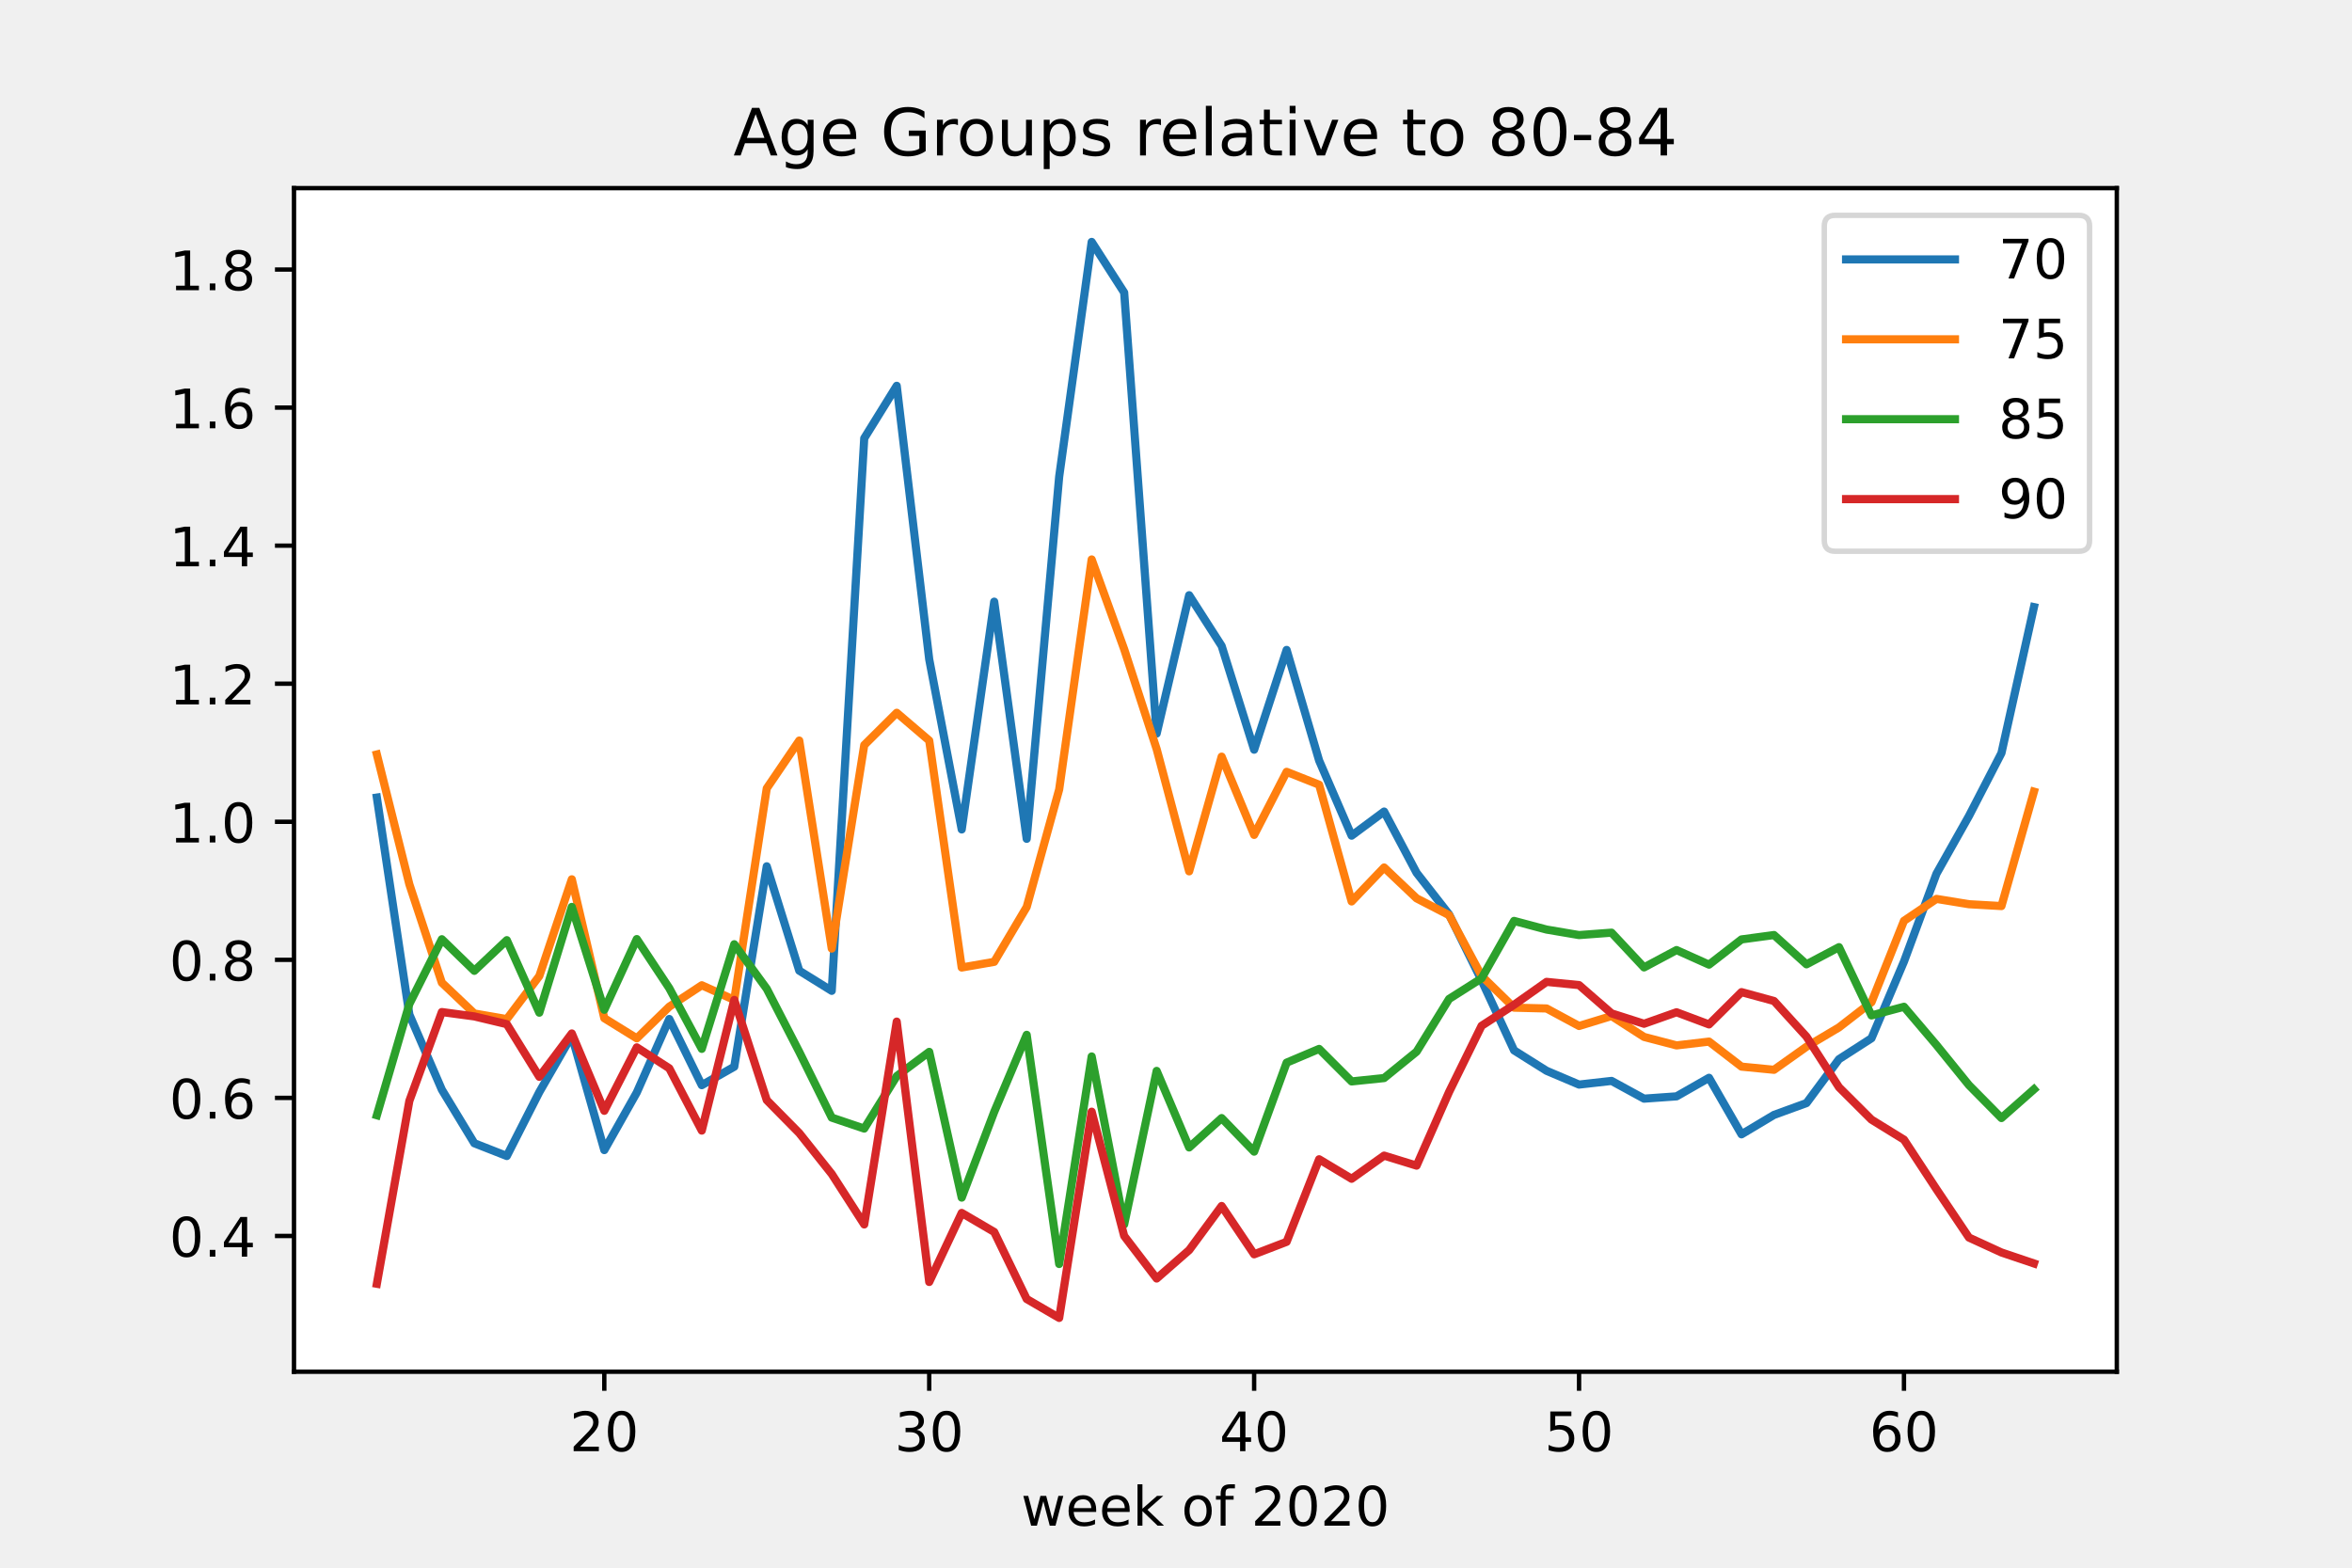
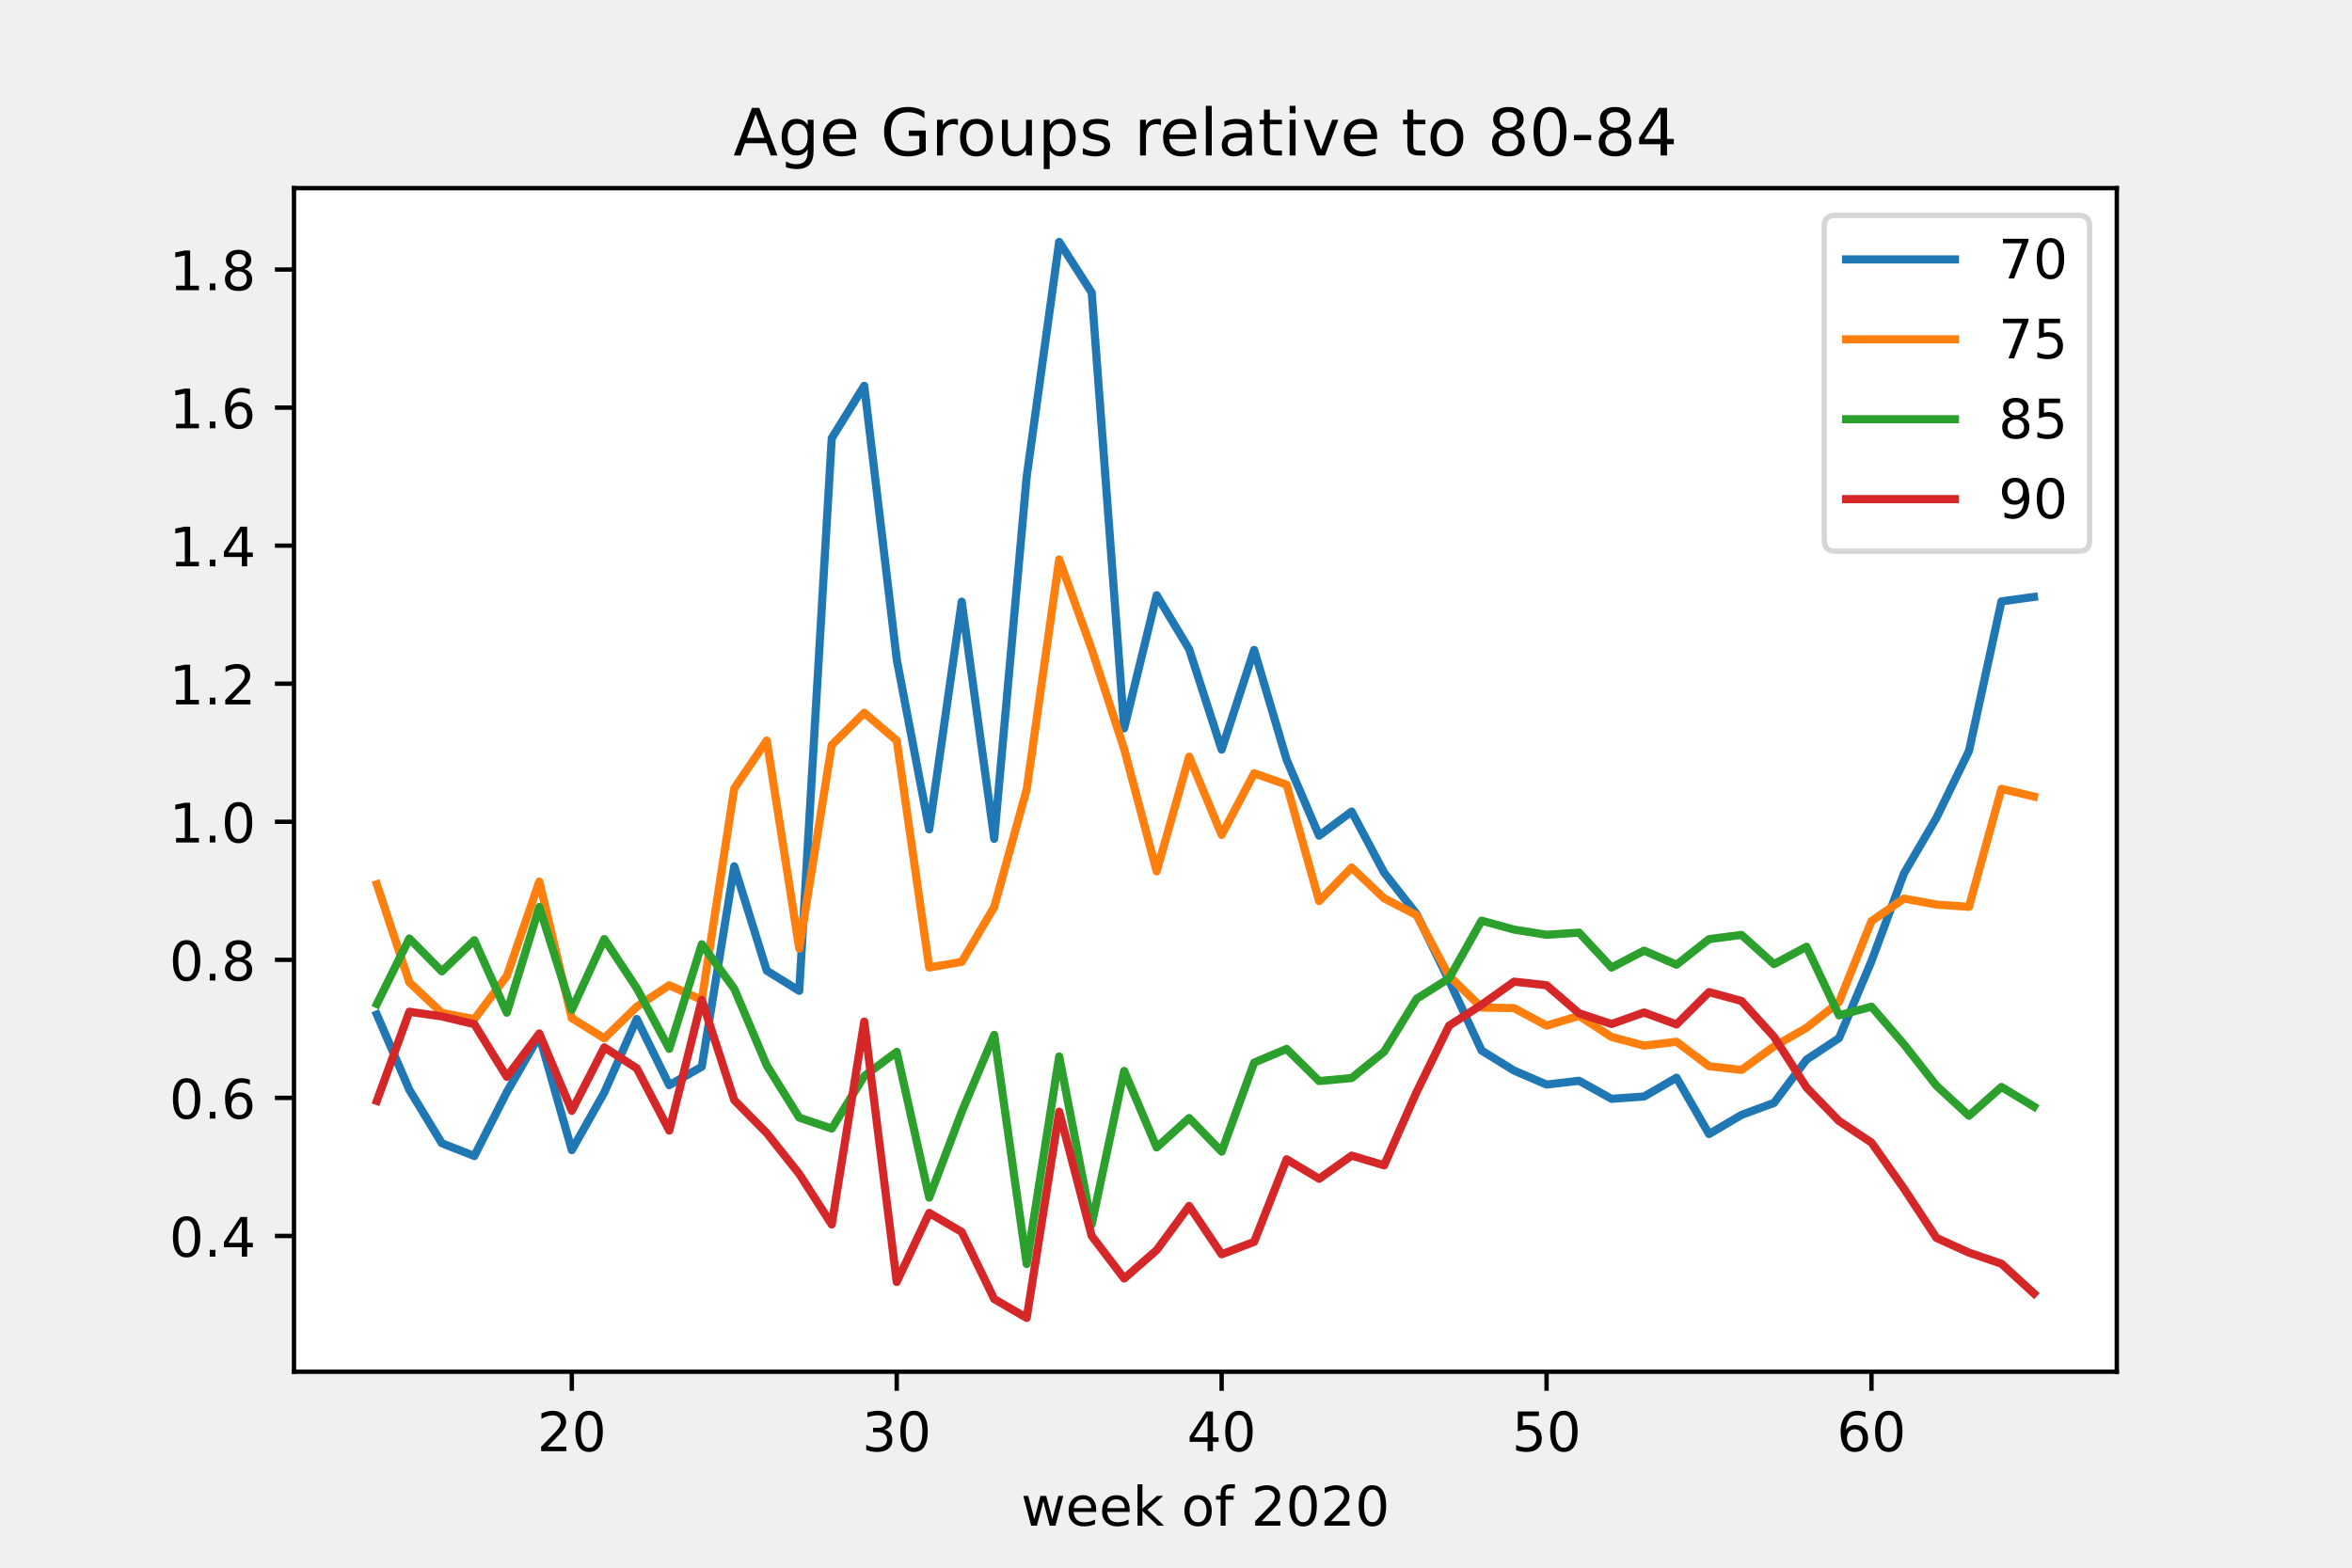
<svg xmlns="http://www.w3.org/2000/svg" xmlns:xlink="http://www.w3.org/1999/xlink" height="288pt" version="1.1" viewBox="0 0 432 288" width="432pt">
  <defs>
    <style type="text/css">*{stroke-linecap:butt;stroke-linejoin:round;}</style>
  </defs>
  <g id="figure_1">
    <g id="patch_1">
      <path d="M 0 288  L 432 288  L 432 0  L 0 0  z " style="fill:none;" />
    </g>
    <g id="axes_1">
      <g id="patch_2">
        <path d="M 54 252  L 388.8 252  L 388.8 34.56  L 54 34.56  z " style="fill:#ffffff;" />
      </g>
      <g id="matplotlib.axis_1">
        <g id="xtick_1">
          <g id="line2d_1">
            <defs>
-               <path d="M 0 0  L 0 3.5  " id="me296902c41" style="stroke:#000000;stroke-width:0.8;" />
-             </defs>
-             <g>
-               <use style="stroke:#000000;stroke-width:0.8;" x="110.994" xlink:href="#me296902c41" y="252" />
+               <path d="M 0 0  L 0 3.5  " id="me0601cf298" style="stroke:#000000;stroke-width:0.8;" />
+             </defs>
+             <g>
+               <use style="stroke:#000000;stroke-width:0.8;" x="105.026" xlink:href="#me0601cf298" y="252" />
            </g>
          </g>
          <g id="text_1">
-             <g transform="translate(104.6311 266.5984)scale(0.1 -0.1)">
+             <g transform="translate(98.66317 266.5984)scale(0.1 -0.1)">
              <defs>
                <path d="M 19.188 8.297  L 53.609 8.297  L 53.609 0  L 7.328 0  L 7.328 8.297  Q 12.938 14.109 22.625 23.891  Q 32.328 33.688 34.812 36.531  Q 39.547 41.844 41.422 45.531  Q 43.312 49.219 43.312 52.781  Q 43.312 58.594 39.234 62.25  Q 35.156 65.922 28.609 65.922  Q 23.969 65.922 18.812 64.312  Q 13.672 62.703 7.812 59.422  L 7.812 69.391  Q 13.766 71.781 18.938 73  Q 24.125 74.219 28.422 74.219  Q 39.75 74.219 46.484 68.547  Q 53.219 62.891 53.219 53.422  Q 53.219 48.922 51.531 44.891  Q 49.859 40.875 45.406 35.406  Q 44.188 33.984 37.641 27.219  Q 31.109 20.453 19.188 8.297  z " id="DejaVuSans-50" />
                <path d="M 31.781 66.406  Q 24.172 66.406 20.328 58.906  Q 16.5 51.422 16.5 36.375  Q 16.5 21.391 20.328 13.891  Q 24.172 6.391 31.781 6.391  Q 39.453 6.391 43.281 13.891  Q 47.125 21.391 47.125 36.375  Q 47.125 51.422 43.281 58.906  Q 39.453 66.406 31.781 66.406  z M 31.781 74.219  Q 44.047 74.219 50.516 64.516  Q 56.984 54.828 56.984 36.375  Q 56.984 17.969 50.516 8.266  Q 44.047 -1.422 31.781 -1.422  Q 19.531 -1.422 13.062 8.266  Q 6.594 17.969 6.594 36.375  Q 6.594 54.828 13.062 64.516  Q 19.531 74.219 31.781 74.219  z " id="DejaVuSans-48" />
              </defs>
              <use xlink:href="#DejaVuSans-50" />
              <use x="63.623" xlink:href="#DejaVuSans-48" />
            </g>
          </g>
        </g>
        <g id="xtick_2">
          <g id="line2d_2">
            <g>
-               <use style="stroke:#000000;stroke-width:0.8;" x="170.673" xlink:href="#me296902c41" y="252" />
+               <use style="stroke:#000000;stroke-width:0.8;" x="164.705" xlink:href="#me0601cf298" y="252" />
            </g>
          </g>
          <g id="text_2">
-             <g transform="translate(164.3102 266.5984)scale(0.1 -0.1)">
+             <g transform="translate(158.3423 266.5984)scale(0.1 -0.1)">
              <defs>
                <path d="M 40.578 39.312  Q 47.656 37.797 51.625 33  Q 55.609 28.219 55.609 21.188  Q 55.609 10.406 48.188 4.484  Q 40.766 -1.422 27.094 -1.422  Q 22.516 -1.422 17.656 -0.516  Q 12.797 0.391 7.625 2.203  L 7.625 11.719  Q 11.719 9.328 16.594 8.109  Q 21.484 6.891 26.812 6.891  Q 36.078 6.891 40.938 10.547  Q 45.797 14.203 45.797 21.188  Q 45.797 27.641 41.281 31.266  Q 36.766 34.906 28.719 34.906  L 20.219 34.906  L 20.219 43.016  L 29.109 43.016  Q 36.375 43.016 40.234 45.922  Q 44.094 48.828 44.094 54.297  Q 44.094 59.906 40.109 62.906  Q 36.141 65.922 28.719 65.922  Q 24.656 65.922 20.016 65.031  Q 15.375 64.156 9.812 62.312  L 9.812 71.094  Q 15.438 72.656 20.344 73.438  Q 25.25 74.219 29.594 74.219  Q 40.828 74.219 47.359 69.109  Q 53.906 64.016 53.906 55.328  Q 53.906 49.266 50.438 45.094  Q 46.969 40.922 40.578 39.312  z " id="DejaVuSans-51" />
              </defs>
              <use xlink:href="#DejaVuSans-51" />
              <use x="63.623" xlink:href="#DejaVuSans-48" />
            </g>
          </g>
        </g>
        <g id="xtick_3">
          <g id="line2d_3">
            <g>
-               <use style="stroke:#000000;stroke-width:0.8;" x="230.352" xlink:href="#me296902c41" y="252" />
+               <use style="stroke:#000000;stroke-width:0.8;" x="224.384" xlink:href="#me0601cf298" y="252" />
            </g>
          </g>
          <g id="text_3">
-             <g transform="translate(223.9894 266.5984)scale(0.1 -0.1)">
+             <g transform="translate(218.0215 266.5984)scale(0.1 -0.1)">
              <defs>
                <path d="M 37.797 64.312  L 12.891 25.391  L 37.797 25.391  z M 35.203 72.906  L 47.609 72.906  L 47.609 25.391  L 58.016 25.391  L 58.016 17.188  L 47.609 17.188  L 47.609 0  L 37.797 0  L 37.797 17.188  L 4.891 17.188  L 4.891 26.703  z " id="DejaVuSans-52" />
              </defs>
              <use xlink:href="#DejaVuSans-52" />
              <use x="63.623" xlink:href="#DejaVuSans-48" />
            </g>
          </g>
        </g>
        <g id="xtick_4">
          <g id="line2d_4">
            <g>
-               <use style="stroke:#000000;stroke-width:0.8;" x="290.031" xlink:href="#me296902c41" y="252" />
+               <use style="stroke:#000000;stroke-width:0.8;" x="284.063" xlink:href="#me0601cf298" y="252" />
            </g>
          </g>
          <g id="text_4">
-             <g transform="translate(283.6685 266.5984)scale(0.1 -0.1)">
+             <g transform="translate(277.7006 266.5984)scale(0.1 -0.1)">
              <defs>
                <path d="M 10.797 72.906  L 49.516 72.906  L 49.516 64.594  L 19.828 64.594  L 19.828 46.734  Q 21.969 47.469 24.109 47.828  Q 26.266 48.188 28.422 48.188  Q 40.625 48.188 47.75 41.5  Q 54.891 34.812 54.891 23.391  Q 54.891 11.625 47.562 5.094  Q 40.234 -1.422 26.906 -1.422  Q 22.312 -1.422 17.547 -0.641  Q 12.797 0.141 7.719 1.703  L 7.719 11.625  Q 12.109 9.234 16.797 8.062  Q 21.484 6.891 26.703 6.891  Q 35.156 6.891 40.078 11.328  Q 45.016 15.766 45.016 23.391  Q 45.016 31 40.078 35.438  Q 35.156 39.891 26.703 39.891  Q 22.75 39.891 18.812 39.016  Q 14.891 38.141 10.797 36.281  z " id="DejaVuSans-53" />
              </defs>
              <use xlink:href="#DejaVuSans-53" />
              <use x="63.623" xlink:href="#DejaVuSans-48" />
            </g>
          </g>
        </g>
        <g id="xtick_5">
          <g id="line2d_5">
            <g>
-               <use style="stroke:#000000;stroke-width:0.8;" x="349.71" xlink:href="#me296902c41" y="252" />
+               <use style="stroke:#000000;stroke-width:0.8;" x="343.742" xlink:href="#me0601cf298" y="252" />
            </g>
          </g>
          <g id="text_5">
-             <g transform="translate(343.3477 266.5984)scale(0.1 -0.1)">
+             <g transform="translate(337.3797 266.5984)scale(0.1 -0.1)">
              <defs>
                <path d="M 33.016 40.375  Q 26.375 40.375 22.484 35.828  Q 18.609 31.297 18.609 23.391  Q 18.609 15.531 22.484 10.953  Q 26.375 6.391 33.016 6.391  Q 39.656 6.391 43.531 10.953  Q 47.406 15.531 47.406 23.391  Q 47.406 31.297 43.531 35.828  Q 39.656 40.375 33.016 40.375  z M 52.594 71.297  L 52.594 62.312  Q 48.875 64.062 45.094 64.984  Q 41.312 65.922 37.594 65.922  Q 27.828 65.922 22.672 59.328  Q 17.531 52.734 16.797 39.406  Q 19.672 43.656 24.016 45.922  Q 28.375 48.188 33.594 48.188  Q 44.578 48.188 50.953 41.516  Q 57.328 34.859 57.328 23.391  Q 57.328 12.156 50.688 5.359  Q 44.047 -1.422 33.016 -1.422  Q 20.359 -1.422 13.672 8.266  Q 6.984 17.969 6.984 36.375  Q 6.984 53.656 15.188 63.938  Q 23.391 74.219 37.203 74.219  Q 40.922 74.219 44.703 73.484  Q 48.484 72.75 52.594 71.297  z " id="DejaVuSans-54" />
              </defs>
              <use xlink:href="#DejaVuSans-54" />
              <use x="63.623" xlink:href="#DejaVuSans-48" />
            </g>
          </g>
        </g>
        <g id="text_6">
          <g transform="translate(187.5398 280.2766)scale(0.1 -0.1)">
            <defs>
              <path d="M 4.203 54.688  L 13.188 54.688  L 24.422 12.016  L 35.594 54.688  L 46.188 54.688  L 57.422 12.016  L 68.609 54.688  L 77.594 54.688  L 63.281 0  L 52.688 0  L 40.922 44.828  L 29.109 0  L 18.5 0  z " id="DejaVuSans-119" />
              <path d="M 56.203 29.594  L 56.203 25.203  L 14.891 25.203  Q 15.484 15.922 20.484 11.062  Q 25.484 6.203 34.422 6.203  Q 39.594 6.203 44.453 7.469  Q 49.312 8.734 54.109 11.281  L 54.109 2.781  Q 49.266 0.734 44.188 -0.344  Q 39.109 -1.422 33.891 -1.422  Q 20.797 -1.422 13.156 6.188  Q 5.516 13.812 5.516 26.812  Q 5.516 40.234 12.766 48.109  Q 20.016 56 32.328 56  Q 43.359 56 49.781 48.891  Q 56.203 41.797 56.203 29.594  z M 47.219 32.234  Q 47.125 39.594 43.094 43.984  Q 39.062 48.391 32.422 48.391  Q 24.906 48.391 20.391 44.141  Q 15.875 39.891 15.188 32.172  z " id="DejaVuSans-101" />
              <path d="M 9.078 75.984  L 18.109 75.984  L 18.109 31.109  L 44.922 54.688  L 56.391 54.688  L 27.391 29.109  L 57.625 0  L 45.906 0  L 18.109 26.703  L 18.109 0  L 9.078 0  z " id="DejaVuSans-107" />
              <path id="DejaVuSans-32" />
              <path d="M 30.609 48.391  Q 23.391 48.391 19.188 42.75  Q 14.984 37.109 14.984 27.297  Q 14.984 17.484 19.156 11.844  Q 23.344 6.203 30.609 6.203  Q 37.797 6.203 41.984 11.859  Q 46.188 17.531 46.188 27.297  Q 46.188 37.016 41.984 42.703  Q 37.797 48.391 30.609 48.391  z M 30.609 56  Q 42.328 56 49.016 48.375  Q 55.719 40.766 55.719 27.297  Q 55.719 13.875 49.016 6.219  Q 42.328 -1.422 30.609 -1.422  Q 18.844 -1.422 12.172 6.219  Q 5.516 13.875 5.516 27.297  Q 5.516 40.766 12.172 48.375  Q 18.844 56 30.609 56  z " id="DejaVuSans-111" />
              <path d="M 37.109 75.984  L 37.109 68.5  L 28.516 68.5  Q 23.688 68.5 21.797 66.547  Q 19.922 64.594 19.922 59.516  L 19.922 54.688  L 34.719 54.688  L 34.719 47.703  L 19.922 47.703  L 19.922 0  L 10.891 0  L 10.891 47.703  L 2.297 47.703  L 2.297 54.688  L 10.891 54.688  L 10.891 58.5  Q 10.891 67.625 15.141 71.797  Q 19.391 75.984 28.609 75.984  z " id="DejaVuSans-102" />
            </defs>
            <use xlink:href="#DejaVuSans-119" />
            <use x="81.787" xlink:href="#DejaVuSans-101" />
            <use x="143.311" xlink:href="#DejaVuSans-101" />
            <use x="204.834" xlink:href="#DejaVuSans-107" />
            <use x="262.744" xlink:href="#DejaVuSans-32" />
            <use x="294.531" xlink:href="#DejaVuSans-111" />
            <use x="355.713" xlink:href="#DejaVuSans-102" />
            <use x="390.918" xlink:href="#DejaVuSans-32" />
            <use x="422.705" xlink:href="#DejaVuSans-50" />
            <use x="486.328" xlink:href="#DejaVuSans-48" />
            <use x="549.951" xlink:href="#DejaVuSans-50" />
            <use x="613.574" xlink:href="#DejaVuSans-48" />
          </g>
        </g>
      </g>
      <g id="matplotlib.axis_2">
        <g id="ytick_1">
          <g id="line2d_6">
            <defs>
-               <path d="M 0 0  L -3.5 0  " id="mf72add09ae" style="stroke:#000000;stroke-width:0.8;" />
-             </defs>
-             <g>
-               <use style="stroke:#000000;stroke-width:0.8;" x="54" xlink:href="#mf72add09ae" y="227.057" />
+               <path d="M 0 0  L -3.5 0  " id="mbbeb14910a" style="stroke:#000000;stroke-width:0.8;" />
+             </defs>
+             <g>
+               <use style="stroke:#000000;stroke-width:0.8;" x="54" xlink:href="#mbbeb14910a" y="227.057" />
            </g>
          </g>
          <g id="text_7">
            <g transform="translate(31.09688 230.8563)scale(0.1 -0.1)">
              <defs>
                <path d="M 10.688 12.406  L 21 12.406  L 21 0  L 10.688 0  z " id="DejaVuSans-46" />
              </defs>
              <use xlink:href="#DejaVuSans-48" />
              <use x="63.623" xlink:href="#DejaVuSans-46" />
              <use x="95.41" xlink:href="#DejaVuSans-52" />
            </g>
          </g>
        </g>
        <g id="ytick_2">
          <g id="line2d_7">
            <g>
-               <use style="stroke:#000000;stroke-width:0.8;" x="54" xlink:href="#mf72add09ae" y="201.694" />
+               <use style="stroke:#000000;stroke-width:0.8;" x="54" xlink:href="#mbbeb14910a" y="201.694" />
            </g>
          </g>
          <g id="text_8">
            <g transform="translate(31.09688 205.4933)scale(0.1 -0.1)">
              <use xlink:href="#DejaVuSans-48" />
              <use x="63.623" xlink:href="#DejaVuSans-46" />
              <use x="95.41" xlink:href="#DejaVuSans-54" />
            </g>
          </g>
        </g>
        <g id="ytick_3">
          <g id="line2d_8">
            <g>
-               <use style="stroke:#000000;stroke-width:0.8;" x="54" xlink:href="#mf72add09ae" y="176.331" />
+               <use style="stroke:#000000;stroke-width:0.8;" x="54" xlink:href="#mbbeb14910a" y="176.331" />
            </g>
          </g>
          <g id="text_9">
            <g transform="translate(31.09688 180.1304)scale(0.1 -0.1)">
              <defs>
                <path d="M 31.781 34.625  Q 24.75 34.625 20.719 30.859  Q 16.703 27.094 16.703 20.516  Q 16.703 13.922 20.719 10.156  Q 24.75 6.391 31.781 6.391  Q 38.812 6.391 42.859 10.172  Q 46.922 13.969 46.922 20.516  Q 46.922 27.094 42.891 30.859  Q 38.875 34.625 31.781 34.625  z M 21.922 38.812  Q 15.578 40.375 12.031 44.719  Q 8.5 49.078 8.5 55.328  Q 8.5 64.062 14.719 69.141  Q 20.953 74.219 31.781 74.219  Q 42.672 74.219 48.875 69.141  Q 55.078 64.062 55.078 55.328  Q 55.078 49.078 51.531 44.719  Q 48 40.375 41.703 38.812  Q 48.828 37.156 52.797 32.312  Q 56.781 27.484 56.781 20.516  Q 56.781 9.906 50.312 4.234  Q 43.844 -1.422 31.781 -1.422  Q 19.734 -1.422 13.25 4.234  Q 6.781 9.906 6.781 20.516  Q 6.781 27.484 10.781 32.312  Q 14.797 37.156 21.922 38.812  z M 18.312 54.391  Q 18.312 48.734 21.844 45.562  Q 25.391 42.391 31.781 42.391  Q 38.141 42.391 41.719 45.562  Q 45.312 48.734 45.312 54.391  Q 45.312 60.062 41.719 63.234  Q 38.141 66.406 31.781 66.406  Q 25.391 66.406 21.844 63.234  Q 18.312 60.062 18.312 54.391  z " id="DejaVuSans-56" />
              </defs>
              <use xlink:href="#DejaVuSans-48" />
              <use x="63.623" xlink:href="#DejaVuSans-46" />
              <use x="95.41" xlink:href="#DejaVuSans-56" />
            </g>
          </g>
        </g>
        <g id="ytick_4">
          <g id="line2d_9">
            <g>
-               <use style="stroke:#000000;stroke-width:0.8;" x="54" xlink:href="#mf72add09ae" y="150.968" />
+               <use style="stroke:#000000;stroke-width:0.8;" x="54" xlink:href="#mbbeb14910a" y="150.968" />
            </g>
          </g>
          <g id="text_10">
            <g transform="translate(31.09688 154.7674)scale(0.1 -0.1)">
              <defs>
                <path d="M 12.406 8.297  L 28.516 8.297  L 28.516 63.922  L 10.984 60.406  L 10.984 69.391  L 28.422 72.906  L 38.281 72.906  L 38.281 8.297  L 54.391 8.297  L 54.391 0  L 12.406 0  z " id="DejaVuSans-49" />
              </defs>
              <use xlink:href="#DejaVuSans-49" />
              <use x="63.623" xlink:href="#DejaVuSans-46" />
              <use x="95.41" xlink:href="#DejaVuSans-48" />
            </g>
          </g>
        </g>
        <g id="ytick_5">
          <g id="line2d_10">
            <g>
-               <use style="stroke:#000000;stroke-width:0.8;" x="54" xlink:href="#mf72add09ae" y="125.605" />
+               <use style="stroke:#000000;stroke-width:0.8;" x="54" xlink:href="#mbbeb14910a" y="125.605" />
            </g>
          </g>
          <g id="text_11">
            <g transform="translate(31.09688 129.4044)scale(0.1 -0.1)">
              <use xlink:href="#DejaVuSans-49" />
              <use x="63.623" xlink:href="#DejaVuSans-46" />
              <use x="95.41" xlink:href="#DejaVuSans-50" />
            </g>
          </g>
        </g>
        <g id="ytick_6">
          <g id="line2d_11">
            <g>
-               <use style="stroke:#000000;stroke-width:0.8;" x="54" xlink:href="#mf72add09ae" y="100.242" />
+               <use style="stroke:#000000;stroke-width:0.8;" x="54" xlink:href="#mbbeb14910a" y="100.242" />
            </g>
          </g>
          <g id="text_12">
            <g transform="translate(31.09688 104.0414)scale(0.1 -0.1)">
              <use xlink:href="#DejaVuSans-49" />
              <use x="63.623" xlink:href="#DejaVuSans-46" />
              <use x="95.41" xlink:href="#DejaVuSans-52" />
            </g>
          </g>
        </g>
        <g id="ytick_7">
          <g id="line2d_12">
            <g>
-               <use style="stroke:#000000;stroke-width:0.8;" x="54" xlink:href="#mf72add09ae" y="74.879" />
+               <use style="stroke:#000000;stroke-width:0.8;" x="54" xlink:href="#mbbeb14910a" y="74.879" />
            </g>
          </g>
          <g id="text_13">
            <g transform="translate(31.09688 78.67843)scale(0.1 -0.1)">
              <use xlink:href="#DejaVuSans-49" />
              <use x="63.623" xlink:href="#DejaVuSans-46" />
              <use x="95.41" xlink:href="#DejaVuSans-54" />
            </g>
          </g>
        </g>
        <g id="ytick_8">
          <g id="line2d_13">
            <g>
-               <use style="stroke:#000000;stroke-width:0.8;" x="54" xlink:href="#mf72add09ae" y="49.516" />
+               <use style="stroke:#000000;stroke-width:0.8;" x="54" xlink:href="#mbbeb14910a" y="49.516" />
            </g>
          </g>
          <g id="text_14">
            <g transform="translate(31.09688 53.31545)scale(0.1 -0.1)">
              <use xlink:href="#DejaVuSans-49" />
              <use x="63.623" xlink:href="#DejaVuSans-46" />
              <use x="95.41" xlink:href="#DejaVuSans-56" />
            </g>
          </g>
        </g>
      </g>
      <g id="line2d_14">
-         <path clip-path="url(#pb8d4609bdd)" d="M 69.218 146.517  L 75.186 186.381  L 81.154 200.187  L 87.122 210.027  L 93.09 212.37  L 99.058 200.628  L 105.026 190.281  L 110.994 211.283  L 116.961 200.699  L 122.929 187.201  L 128.897 199.358  L 134.865 195.967  L 140.833 159.15  L 146.801 178.32  L 152.769 182.025  L 158.737 80.515  L 164.705 70.875  L 170.673 121.129  L 176.641 152.377  L 182.609 110.534  L 188.576 154.099  L 194.544 87.561  L 200.512 44.444  L 206.48 53.743  L 212.448 134.759  L 218.416 109.347  L 224.384 118.666  L 230.352 137.725  L 236.32 119.399  L 242.288 139.722  L 248.256 153.522  L 254.224 149.092  L 260.191 160.345  L 266.159 167.99  L 272.127 180.106  L 278.095 192.966  L 284.063 196.715  L 290.031 199.248  L 295.999 198.575  L 301.967 201.834  L 307.935 201.41  L 313.903 198.003  L 319.871 208.386  L 325.839 204.817  L 331.806 202.645  L 337.774 194.582  L 343.742 190.739  L 349.71 176.648  L 355.678 160.51  L 361.646 149.904  L 367.614 138.349  L 373.582 111.534  " style="fill:none;stroke:#1f77b4;stroke-linecap:square;stroke-width:1.5;" />
+         <path clip-path="url(#pa7066f68c3)" d="M 69.218 186.381  L 75.186 200.215  L 81.154 210.027  L 87.122 212.37  L 93.09 200.628  L 99.058 190.281  L 105.026 211.283  L 110.994 200.699  L 116.961 187.201  L 122.929 199.358  L 128.897 195.967  L 134.865 159.15  L 140.833 178.32  L 146.801 182.025  L 152.769 80.515  L 158.737 70.875  L 164.705 121.129  L 170.673 152.377  L 176.641 110.534  L 182.609 154.099  L 188.576 87.561  L 194.544 44.444  L 200.512 53.743  L 206.48 133.805  L 212.448 109.347  L 218.416 119.264  L 224.384 137.725  L 230.352 119.399  L 236.32 139.574  L 242.288 153.522  L 248.256 149.092  L 254.224 160.311  L 260.191 167.928  L 266.159 180.135  L 272.127 193.001  L 278.095 196.676  L 284.063 199.244  L 290.031 198.547  L 295.999 201.861  L 301.967 201.443  L 307.935 197.986  L 313.903 208.335  L 319.871 204.817  L 325.839 202.614  L 331.806 194.663  L 337.774 190.722  L 343.742 176.572  L 349.71 160.444  L 355.678 150.232  L 361.646 137.969  L 367.614 110.477  L 373.582 109.66  " style="fill:none;stroke:#1f77b4;stroke-linecap:square;stroke-width:1.5;" />
      </g>
      <g id="line2d_15">
-         <path clip-path="url(#pb8d4609bdd)" d="M 69.218 138.603  L 75.186 162.45  L 81.154 180.529  L 87.122 186.189  L 93.09 187.223  L 99.058 179.305  L 105.026 161.536  L 110.994 187.054  L 116.961 190.753  L 122.929 184.936  L 128.897 181.003  L 134.865 183.695  L 140.833 144.832  L 146.801 136.049  L 152.769 174.261  L 158.737 136.878  L 164.705 130.945  L 170.673 136.049  L 176.641 177.74  L 182.609 176.699  L 188.576 166.624  L 194.544 145.024  L 200.512 102.778  L 206.48 119.264  L 212.448 137.619  L 218.416 160.073  L 224.384 139.004  L 230.352 153.376  L 236.32 141.794  L 242.288 144.161  L 248.256 165.603  L 254.224 159.366  L 260.191 165.034  L 266.159 168.123  L 272.127 179.291  L 278.095 185.118  L 284.063 185.266  L 290.031 188.483  L 295.999 186.658  L 301.967 190.494  L 307.935 192.052  L 313.903 191.354  L 319.871 195.95  L 325.839 196.533  L 331.806 192.291  L 337.774 188.743  L 343.742 184.12  L 349.71 169.166  L 355.678 165.138  L 361.646 166.114  L 367.614 166.452  L 373.582 145.436  " style="fill:none;stroke:#ff7f0e;stroke-linecap:square;stroke-width:1.5;" />
+         <path clip-path="url(#pa7066f68c3)" d="M 69.218 162.45  L 75.186 180.472  L 81.154 186.081  L 87.122 187.223  L 93.09 179.305  L 99.058 161.959  L 105.026 187.054  L 110.994 190.753  L 116.961 184.936  L 122.929 181.003  L 128.897 183.695  L 134.865 144.832  L 140.833 136.049  L 146.801 174.261  L 152.769 136.878  L 158.737 130.945  L 164.705 136.049  L 170.673 177.74  L 176.641 176.699  L 182.609 166.624  L 188.576 145.024  L 194.544 102.778  L 200.512 119.264  L 206.48 137.619  L 212.448 160.073  L 218.416 139.004  L 224.384 153.376  L 230.352 142.064  L 236.32 144.161  L 242.288 165.534  L 248.256 159.366  L 254.224 165.038  L 260.191 168.128  L 266.159 179.291  L 272.127 185.098  L 278.095 185.203  L 284.063 188.422  L 290.031 186.625  L 295.999 190.506  L 301.967 192.09  L 307.935 191.388  L 313.903 195.876  L 319.871 196.557  L 325.839 192.231  L 331.806 188.823  L 337.774 184.105  L 343.742 169.22  L 349.71 165.075  L 355.678 166.176  L 361.646 166.598  L 367.614 144.923  L 373.582 146.332  " style="fill:none;stroke:#ff7f0e;stroke-linecap:square;stroke-width:1.5;" />
      </g>
      <g id="line2d_16">
-         <path clip-path="url(#pb8d4609bdd)" d="M 69.218 204.879  L 75.186 184.446  L 81.154 172.547  L 87.122 178.35  L 93.09 172.721  L 99.058 186.039  L 105.026 166.609  L 110.994 185.507  L 116.961 172.518  L 122.929 181.54  L 128.897 192.684  L 134.865 173.468  L 140.833 181.649  L 146.801 193.24  L 152.769 205.317  L 158.737 207.33  L 164.705 197.689  L 170.673 193.24  L 176.641 220.012  L 182.609 204.267  L 188.576 190.109  L 194.544 232.209  L 200.512 194.085  L 206.48 224.944  L 212.448 196.736  L 218.416 210.799  L 224.384 205.403  L 230.352 211.566  L 236.32 195.218  L 242.288 192.697  L 248.256 198.67  L 254.224 198.049  L 260.191 193.203  L 266.159 183.513  L 272.127 179.728  L 278.095 169.183  L 284.063 170.77  L 290.031 171.782  L 295.999 171.341  L 301.967 177.723  L 307.935 174.537  L 313.903 177.214  L 319.871 172.578  L 325.839 171.775  L 331.806 177.155  L 337.774 174.003  L 343.742 186.547  L 349.71 184.955  L 355.678 191.982  L 361.646 199.353  L 367.614 205.395  L 373.582 200.12  " style="fill:none;stroke:#2ca02c;stroke-linecap:square;stroke-width:1.5;" />
+         <path clip-path="url(#pa7066f68c3)" d="M 69.218 184.446  L 75.186 172.412  L 81.154 178.457  L 87.122 172.721  L 93.09 186.039  L 99.058 166.609  L 105.026 185.507  L 110.994 172.518  L 116.961 181.54  L 122.929 192.684  L 128.897 173.468  L 134.865 181.649  L 140.833 195.726  L 146.801 205.317  L 152.769 207.33  L 158.737 197.689  L 164.705 193.24  L 170.673 220.012  L 176.641 204.267  L 182.609 190.109  L 188.576 232.209  L 194.544 194.085  L 200.512 224.944  L 206.48 196.736  L 212.448 210.799  L 218.416 205.403  L 224.384 211.566  L 230.352 195.218  L 236.32 192.697  L 242.288 198.601  L 248.256 198.049  L 254.224 193.215  L 260.191 183.488  L 266.159 179.728  L 272.127 169.134  L 278.095 170.774  L 284.063 171.734  L 290.031 171.333  L 295.999 177.753  L 301.967 174.638  L 307.935 177.231  L 313.903 172.531  L 319.871 171.751  L 325.839 177.124  L 331.806 173.923  L 337.774 186.531  L 343.742 184.938  L 349.71 191.862  L 355.678 199.454  L 361.646 204.975  L 367.614 199.684  L 373.582 203.296  " style="fill:none;stroke:#2ca02c;stroke-linecap:square;stroke-width:1.5;" />
      </g>
      <g id="line2d_17">
-         <path clip-path="url(#pb8d4609bdd)" d="M 69.218 235.841  L 75.186 202.249  L 81.154 185.924  L 87.122 186.725  L 93.09 188.149  L 99.058 197.822  L 105.026 189.858  L 110.994 204.065  L 116.961 192.411  L 122.929 196.259  L 128.897 207.701  L 134.865 183.695  L 140.833 202.103  L 146.801 208.159  L 152.769 215.67  L 158.737 224.944  L 164.705 187.678  L 170.673 235.511  L 176.641 222.83  L 182.609 226.322  L 188.576 238.643  L 194.544 242.116  L 200.512 204.23  L 206.48 227.057  L 212.448 234.876  L 218.416 229.658  L 224.384 221.554  L 230.352 230.428  L 236.32 228.136  L 242.288 212.97  L 248.256 216.55  L 254.224 212.299  L 260.191 214.136  L 266.159 200.602  L 272.127 188.451  L 278.095 184.587  L 284.063 180.38  L 290.031 180.973  L 295.999 186.168  L 301.967 188.073  L 307.935 185.962  L 313.903 188.196  L 319.871 182.264  L 325.839 183.892  L 331.806 190.445  L 337.774 199.737  L 343.742 205.688  L 349.71 209.366  L 355.678 218.47  L 361.646 227.352  L 367.614 230.092  L 373.582 232.107  " style="fill:none;stroke:#d62728;stroke-linecap:square;stroke-width:1.5;" />
+         <path clip-path="url(#pa7066f68c3)" d="M 69.218 202.249  L 75.186 185.87  L 81.154 186.725  L 87.122 188.149  L 93.09 197.822  L 99.058 189.858  L 105.026 204.065  L 110.994 192.411  L 116.961 196.259  L 122.929 207.701  L 128.897 183.695  L 134.865 202.103  L 140.833 208.159  L 146.801 215.67  L 152.769 224.944  L 158.737 187.678  L 164.705 235.511  L 170.673 222.83  L 176.641 226.322  L 182.609 238.643  L 188.576 242.116  L 194.544 204.23  L 200.512 227.057  L 206.48 234.876  L 212.448 229.658  L 218.416 221.554  L 224.384 230.428  L 230.352 228.136  L 236.32 212.97  L 242.288 216.55  L 248.256 212.299  L 254.224 214.08  L 260.191 200.615  L 266.159 188.422  L 272.127 184.595  L 278.095 180.339  L 284.063 180.999  L 290.031 186.15  L 295.999 188.119  L 301.967 186.002  L 307.935 188.196  L 313.903 182.259  L 319.871 183.892  L 325.839 190.475  L 331.806 199.777  L 337.774 205.94  L 343.742 209.908  L 349.71 218.365  L 355.678 227.417  L 361.646 230.121  L 367.614 232.161  L 373.582 237.619  " style="fill:none;stroke:#d62728;stroke-linecap:square;stroke-width:1.5;" />
      </g>
      <g id="patch_3">
        <path d="M 54 252  L 54 34.56  " style="fill:none;stroke:#000000;stroke-linecap:square;stroke-linejoin:miter;stroke-width:0.8;" />
      </g>
      <g id="patch_4">
        <path d="M 388.8 252  L 388.8 34.56  " style="fill:none;stroke:#000000;stroke-linecap:square;stroke-linejoin:miter;stroke-width:0.8;" />
      </g>
      <g id="patch_5">
        <path d="M 54 252  L 388.8 252  " style="fill:none;stroke:#000000;stroke-linecap:square;stroke-linejoin:miter;stroke-width:0.8;" />
      </g>
      <g id="patch_6">
        <path d="M 54 34.56  L 388.8 34.56  " style="fill:none;stroke:#000000;stroke-linecap:square;stroke-linejoin:miter;stroke-width:0.8;" />
      </g>
      <g id="text_15">
        <g transform="translate(134.6906 28.56)scale(0.12 -0.12)">
          <defs>
            <path d="M 34.188 63.188  L 20.797 26.906  L 47.609 26.906  z M 28.609 72.906  L 39.797 72.906  L 67.578 0  L 57.328 0  L 50.688 18.703  L 17.828 18.703  L 11.188 0  L 0.781 0  z " id="DejaVuSans-65" />
            <path d="M 45.406 27.984  Q 45.406 37.75 41.375 43.109  Q 37.359 48.484 30.078 48.484  Q 22.859 48.484 18.828 43.109  Q 14.797 37.75 14.797 27.984  Q 14.797 18.266 18.828 12.891  Q 22.859 7.516 30.078 7.516  Q 37.359 7.516 41.375 12.891  Q 45.406 18.266 45.406 27.984  z M 54.391 6.781  Q 54.391 -7.172 48.188 -13.984  Q 42 -20.797 29.203 -20.797  Q 24.469 -20.797 20.266 -20.094  Q 16.062 -19.391 12.109 -17.922  L 12.109 -9.188  Q 16.062 -11.328 19.922 -12.344  Q 23.781 -13.375 27.781 -13.375  Q 36.625 -13.375 41.016 -8.766  Q 45.406 -4.156 45.406 5.172  L 45.406 9.625  Q 42.625 4.781 38.281 2.391  Q 33.938 0 27.875 0  Q 17.828 0 11.672 7.656  Q 5.516 15.328 5.516 27.984  Q 5.516 40.672 11.672 48.328  Q 17.828 56 27.875 56  Q 33.938 56 38.281 53.609  Q 42.625 51.219 45.406 46.391  L 45.406 54.688  L 54.391 54.688  z " id="DejaVuSans-103" />
            <path d="M 59.516 10.406  L 59.516 29.984  L 43.406 29.984  L 43.406 38.094  L 69.281 38.094  L 69.281 6.781  Q 63.578 2.734 56.688 0.656  Q 49.812 -1.422 42 -1.422  Q 24.906 -1.422 15.25 8.562  Q 5.609 18.562 5.609 36.375  Q 5.609 54.25 15.25 64.234  Q 24.906 74.219 42 74.219  Q 49.125 74.219 55.547 72.453  Q 61.969 70.703 67.391 67.281  L 67.391 56.781  Q 61.922 61.422 55.766 63.766  Q 49.609 66.109 42.828 66.109  Q 29.438 66.109 22.719 58.641  Q 16.016 51.172 16.016 36.375  Q 16.016 21.625 22.719 14.156  Q 29.438 6.688 42.828 6.688  Q 48.047 6.688 52.141 7.594  Q 56.25 8.5 59.516 10.406  z " id="DejaVuSans-71" />
            <path d="M 41.109 46.297  Q 39.594 47.172 37.812 47.578  Q 36.031 48 33.891 48  Q 26.266 48 22.188 43.047  Q 18.109 38.094 18.109 28.812  L 18.109 0  L 9.078 0  L 9.078 54.688  L 18.109 54.688  L 18.109 46.188  Q 20.953 51.172 25.484 53.578  Q 30.031 56 36.531 56  Q 37.453 56 38.578 55.875  Q 39.703 55.766 41.062 55.516  z " id="DejaVuSans-114" />
            <path d="M 8.5 21.578  L 8.5 54.688  L 17.484 54.688  L 17.484 21.922  Q 17.484 14.156 20.5 10.266  Q 23.531 6.391 29.594 6.391  Q 36.859 6.391 41.078 11.031  Q 45.312 15.672 45.312 23.688  L 45.312 54.688  L 54.297 54.688  L 54.297 0  L 45.312 0  L 45.312 8.406  Q 42.047 3.422 37.719 1  Q 33.406 -1.422 27.688 -1.422  Q 18.266 -1.422 13.375 4.438  Q 8.5 10.297 8.5 21.578  z M 31.109 56  z " id="DejaVuSans-117" />
            <path d="M 18.109 8.203  L 18.109 -20.797  L 9.078 -20.797  L 9.078 54.688  L 18.109 54.688  L 18.109 46.391  Q 20.953 51.266 25.266 53.625  Q 29.594 56 35.594 56  Q 45.562 56 51.781 48.094  Q 58.016 40.188 58.016 27.297  Q 58.016 14.406 51.781 6.484  Q 45.562 -1.422 35.594 -1.422  Q 29.594 -1.422 25.266 0.953  Q 20.953 3.328 18.109 8.203  z M 48.688 27.297  Q 48.688 37.203 44.609 42.844  Q 40.531 48.484 33.406 48.484  Q 26.266 48.484 22.188 42.844  Q 18.109 37.203 18.109 27.297  Q 18.109 17.391 22.188 11.75  Q 26.266 6.109 33.406 6.109  Q 40.531 6.109 44.609 11.75  Q 48.688 17.391 48.688 27.297  z " id="DejaVuSans-112" />
            <path d="M 44.281 53.078  L 44.281 44.578  Q 40.484 46.531 36.375 47.5  Q 32.281 48.484 27.875 48.484  Q 21.188 48.484 17.844 46.438  Q 14.5 44.391 14.5 40.281  Q 14.5 37.156 16.891 35.375  Q 19.281 33.594 26.516 31.984  L 29.594 31.297  Q 39.156 29.25 43.188 25.516  Q 47.219 21.781 47.219 15.094  Q 47.219 7.469 41.188 3.016  Q 35.156 -1.422 24.609 -1.422  Q 20.219 -1.422 15.453 -0.562  Q 10.688 0.297 5.422 2  L 5.422 11.281  Q 10.406 8.688 15.234 7.391  Q 20.062 6.109 24.812 6.109  Q 31.156 6.109 34.562 8.281  Q 37.984 10.453 37.984 14.406  Q 37.984 18.062 35.516 20.016  Q 33.062 21.969 24.703 23.781  L 21.578 24.516  Q 13.234 26.266 9.516 29.906  Q 5.812 33.547 5.812 39.891  Q 5.812 47.609 11.281 51.797  Q 16.75 56 26.812 56  Q 31.781 56 36.172 55.266  Q 40.578 54.547 44.281 53.078  z " id="DejaVuSans-115" />
            <path d="M 9.422 75.984  L 18.406 75.984  L 18.406 0  L 9.422 0  z " id="DejaVuSans-108" />
            <path d="M 34.281 27.484  Q 23.391 27.484 19.188 25  Q 14.984 22.516 14.984 16.5  Q 14.984 11.719 18.141 8.906  Q 21.297 6.109 26.703 6.109  Q 34.188 6.109 38.703 11.406  Q 43.219 16.703 43.219 25.484  L 43.219 27.484  z M 52.203 31.203  L 52.203 0  L 43.219 0  L 43.219 8.297  Q 40.141 3.328 35.547 0.953  Q 30.953 -1.422 24.312 -1.422  Q 15.922 -1.422 10.953 3.297  Q 6 8.016 6 15.922  Q 6 25.141 12.172 29.828  Q 18.359 34.516 30.609 34.516  L 43.219 34.516  L 43.219 35.406  Q 43.219 41.609 39.141 45  Q 35.062 48.391 27.688 48.391  Q 23 48.391 18.547 47.266  Q 14.109 46.141 10.016 43.891  L 10.016 52.203  Q 14.938 54.109 19.578 55.047  Q 24.219 56 28.609 56  Q 40.484 56 46.344 49.844  Q 52.203 43.703 52.203 31.203  z " id="DejaVuSans-97" />
            <path d="M 18.312 70.219  L 18.312 54.688  L 36.812 54.688  L 36.812 47.703  L 18.312 47.703  L 18.312 18.016  Q 18.312 11.328 20.141 9.422  Q 21.969 7.516 27.594 7.516  L 36.812 7.516  L 36.812 0  L 27.594 0  Q 17.188 0 13.234 3.875  Q 9.281 7.766 9.281 18.016  L 9.281 47.703  L 2.688 47.703  L 2.688 54.688  L 9.281 54.688  L 9.281 70.219  z " id="DejaVuSans-116" />
            <path d="M 9.422 54.688  L 18.406 54.688  L 18.406 0  L 9.422 0  z M 9.422 75.984  L 18.406 75.984  L 18.406 64.594  L 9.422 64.594  z " id="DejaVuSans-105" />
            <path d="M 2.984 54.688  L 12.5 54.688  L 29.594 8.797  L 46.688 54.688  L 56.203 54.688  L 35.688 0  L 23.484 0  z " id="DejaVuSans-118" />
            <path d="M 4.891 31.391  L 31.203 31.391  L 31.203 23.391  L 4.891 23.391  z " id="DejaVuSans-45" />
          </defs>
          <use xlink:href="#DejaVuSans-65" />
          <use x="68.408" xlink:href="#DejaVuSans-103" />
          <use x="131.885" xlink:href="#DejaVuSans-101" />
          <use x="193.408" xlink:href="#DejaVuSans-32" />
          <use x="225.195" xlink:href="#DejaVuSans-71" />
          <use x="302.686" xlink:href="#DejaVuSans-114" />
          <use x="341.549" xlink:href="#DejaVuSans-111" />
          <use x="402.73" xlink:href="#DejaVuSans-117" />
          <use x="466.109" xlink:href="#DejaVuSans-112" />
          <use x="529.586" xlink:href="#DejaVuSans-115" />
          <use x="581.686" xlink:href="#DejaVuSans-32" />
          <use x="613.473" xlink:href="#DejaVuSans-114" />
          <use x="652.336" xlink:href="#DejaVuSans-101" />
          <use x="713.859" xlink:href="#DejaVuSans-108" />
          <use x="741.643" xlink:href="#DejaVuSans-97" />
          <use x="802.922" xlink:href="#DejaVuSans-116" />
          <use x="842.131" xlink:href="#DejaVuSans-105" />
          <use x="869.914" xlink:href="#DejaVuSans-118" />
          <use x="929.094" xlink:href="#DejaVuSans-101" />
          <use x="990.617" xlink:href="#DejaVuSans-32" />
          <use x="1022.404" xlink:href="#DejaVuSans-116" />
          <use x="1061.613" xlink:href="#DejaVuSans-111" />
          <use x="1122.795" xlink:href="#DejaVuSans-32" />
          <use x="1154.582" xlink:href="#DejaVuSans-56" />
          <use x="1218.205" xlink:href="#DejaVuSans-48" />
          <use x="1281.828" xlink:href="#DejaVuSans-45" />
          <use x="1317.912" xlink:href="#DejaVuSans-56" />
          <use x="1381.535" xlink:href="#DejaVuSans-52" />
        </g>
      </g>
      <g id="legend_1">
        <g id="patch_7">
          <path d="M 337.075 101.272  L 381.8 101.272  Q 383.8 101.272 383.8 99.272  L 383.8 41.56  Q 383.8 39.56 381.8 39.56  L 337.075 39.56  Q 335.075 39.56 335.075 41.56  L 335.075 99.272  Q 335.075 101.272 337.075 101.272  z " style="fill:#ffffff;opacity:0.8;stroke:#cccccc;stroke-linejoin:miter;" />
        </g>
        <g id="line2d_18">
          <path d="M 339.075 47.658  L 359.075 47.658  " style="fill:none;stroke:#1f77b4;stroke-linecap:square;stroke-width:1.5;" />
        </g>
        <g id="line2d_19" />
        <g id="text_16">
          <g transform="translate(367.075 51.15844)scale(0.1 -0.1)">
            <defs>
              <path d="M 8.203 72.906  L 55.078 72.906  L 55.078 68.703  L 28.609 0  L 18.312 0  L 43.219 64.594  L 8.203 64.594  z " id="DejaVuSans-55" />
            </defs>
            <use xlink:href="#DejaVuSans-55" />
            <use x="63.623" xlink:href="#DejaVuSans-48" />
          </g>
        </g>
        <g id="line2d_20">
          <path d="M 339.075 62.337  L 359.075 62.337  " style="fill:none;stroke:#ff7f0e;stroke-linecap:square;stroke-width:1.5;" />
        </g>
        <g id="line2d_21" />
        <g id="text_17">
          <g transform="translate(367.075 65.83656)scale(0.1 -0.1)">
            <use xlink:href="#DejaVuSans-55" />
            <use x="63.623" xlink:href="#DejaVuSans-53" />
          </g>
        </g>
        <g id="line2d_22">
          <path d="M 339.075 77.015  L 359.075 77.015  " style="fill:none;stroke:#2ca02c;stroke-linecap:square;stroke-width:1.5;" />
        </g>
        <g id="line2d_23" />
        <g id="text_18">
          <g transform="translate(367.075 80.51469)scale(0.1 -0.1)">
            <use xlink:href="#DejaVuSans-56" />
            <use x="63.623" xlink:href="#DejaVuSans-53" />
          </g>
        </g>
        <g id="line2d_24">
          <path d="M 339.075 91.693  L 359.075 91.693  " style="fill:none;stroke:#d62728;stroke-linecap:square;stroke-width:1.5;" />
        </g>
        <g id="line2d_25" />
        <g id="text_19">
          <g transform="translate(367.075 95.19281)scale(0.1 -0.1)">
            <defs>
              <path d="M 10.984 1.516  L 10.984 10.5  Q 14.703 8.734 18.5 7.812  Q 22.312 6.891 25.984 6.891  Q 35.75 6.891 40.891 13.453  Q 46.047 20.016 46.781 33.406  Q 43.953 29.203 39.594 26.953  Q 35.25 24.703 29.984 24.703  Q 19.047 24.703 12.672 31.312  Q 6.297 37.938 6.297 49.422  Q 6.297 60.641 12.938 67.422  Q 19.578 74.219 30.609 74.219  Q 43.266 74.219 49.922 64.516  Q 56.594 54.828 56.594 36.375  Q 56.594 19.141 48.406 8.859  Q 40.234 -1.422 26.422 -1.422  Q 22.703 -1.422 18.891 -0.688  Q 15.094 0.047 10.984 1.516  z M 30.609 32.422  Q 37.25 32.422 41.125 36.953  Q 45.016 41.5 45.016 49.422  Q 45.016 57.281 41.125 61.844  Q 37.25 66.406 30.609 66.406  Q 23.969 66.406 20.094 61.844  Q 16.219 57.281 16.219 49.422  Q 16.219 41.5 20.094 36.953  Q 23.969 32.422 30.609 32.422  z " id="DejaVuSans-57" />
            </defs>
            <use xlink:href="#DejaVuSans-57" />
            <use x="63.623" xlink:href="#DejaVuSans-48" />
          </g>
        </g>
      </g>
    </g>
  </g>
  <defs>
-     <clipPath id="pb8d4609bdd">
+     <clipPath id="pa7066f68c3">
      <rect height="217.44" width="334.8" x="54" y="34.56" />
    </clipPath>
  </defs>
</svg>
